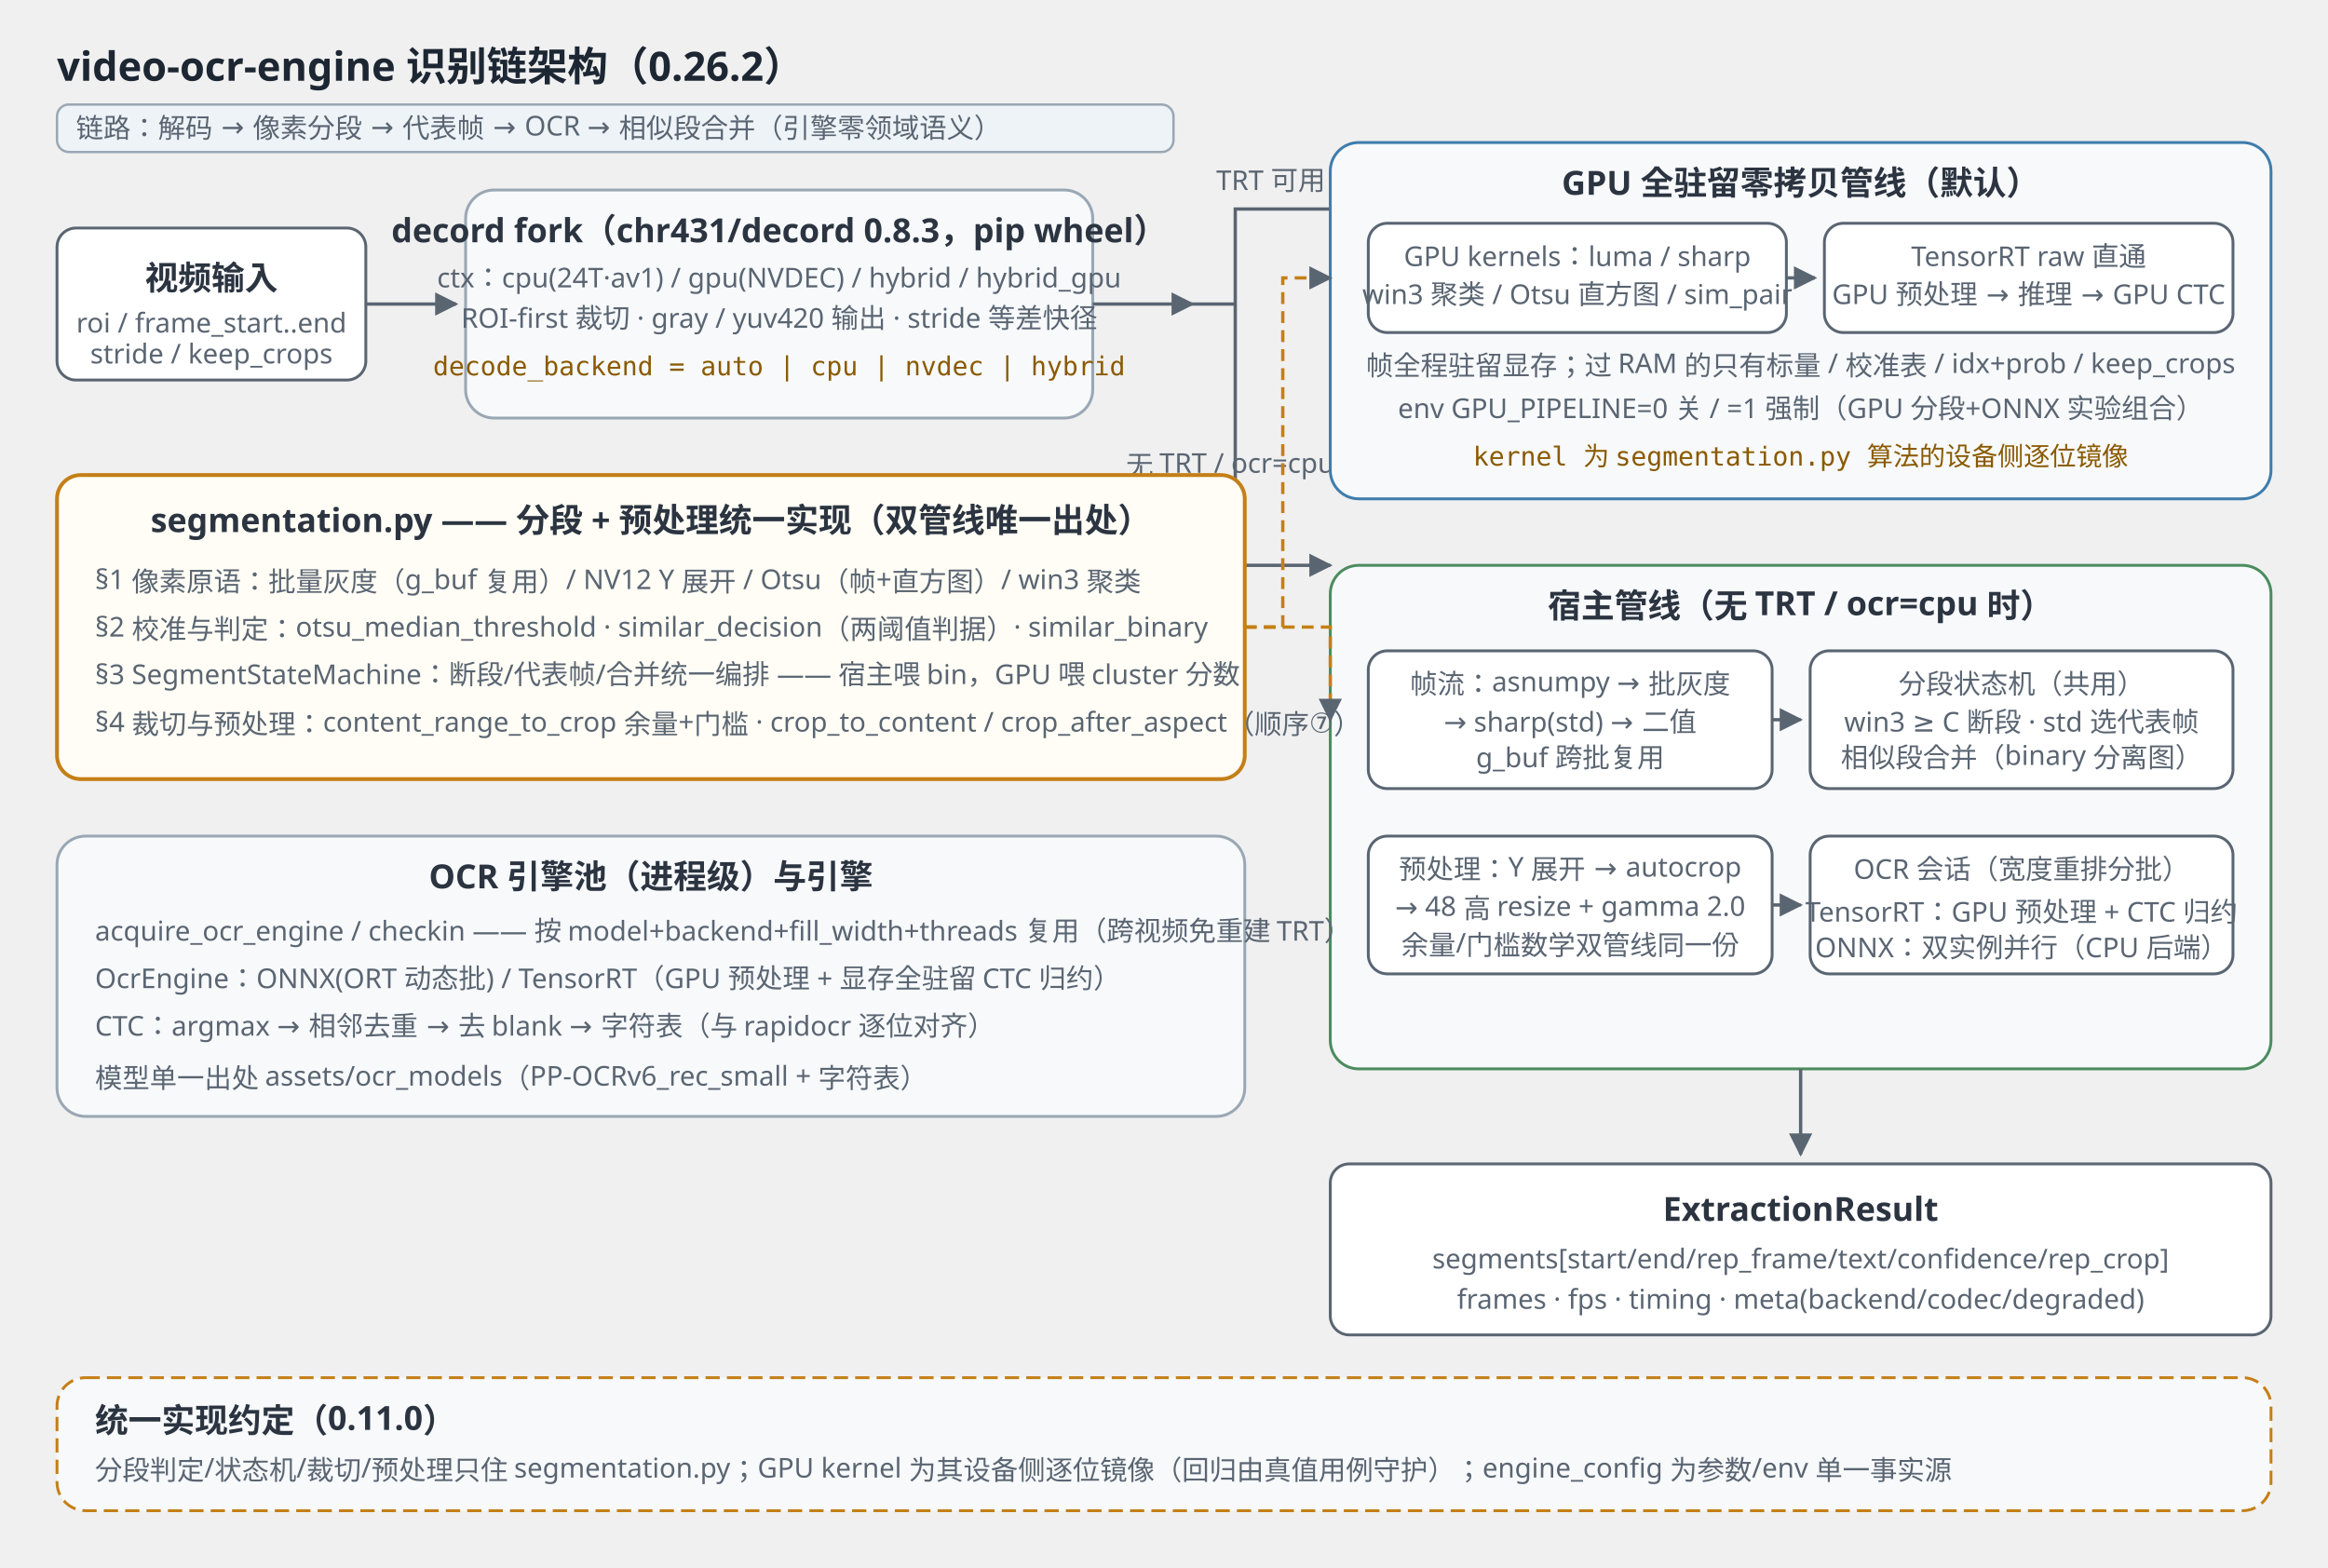
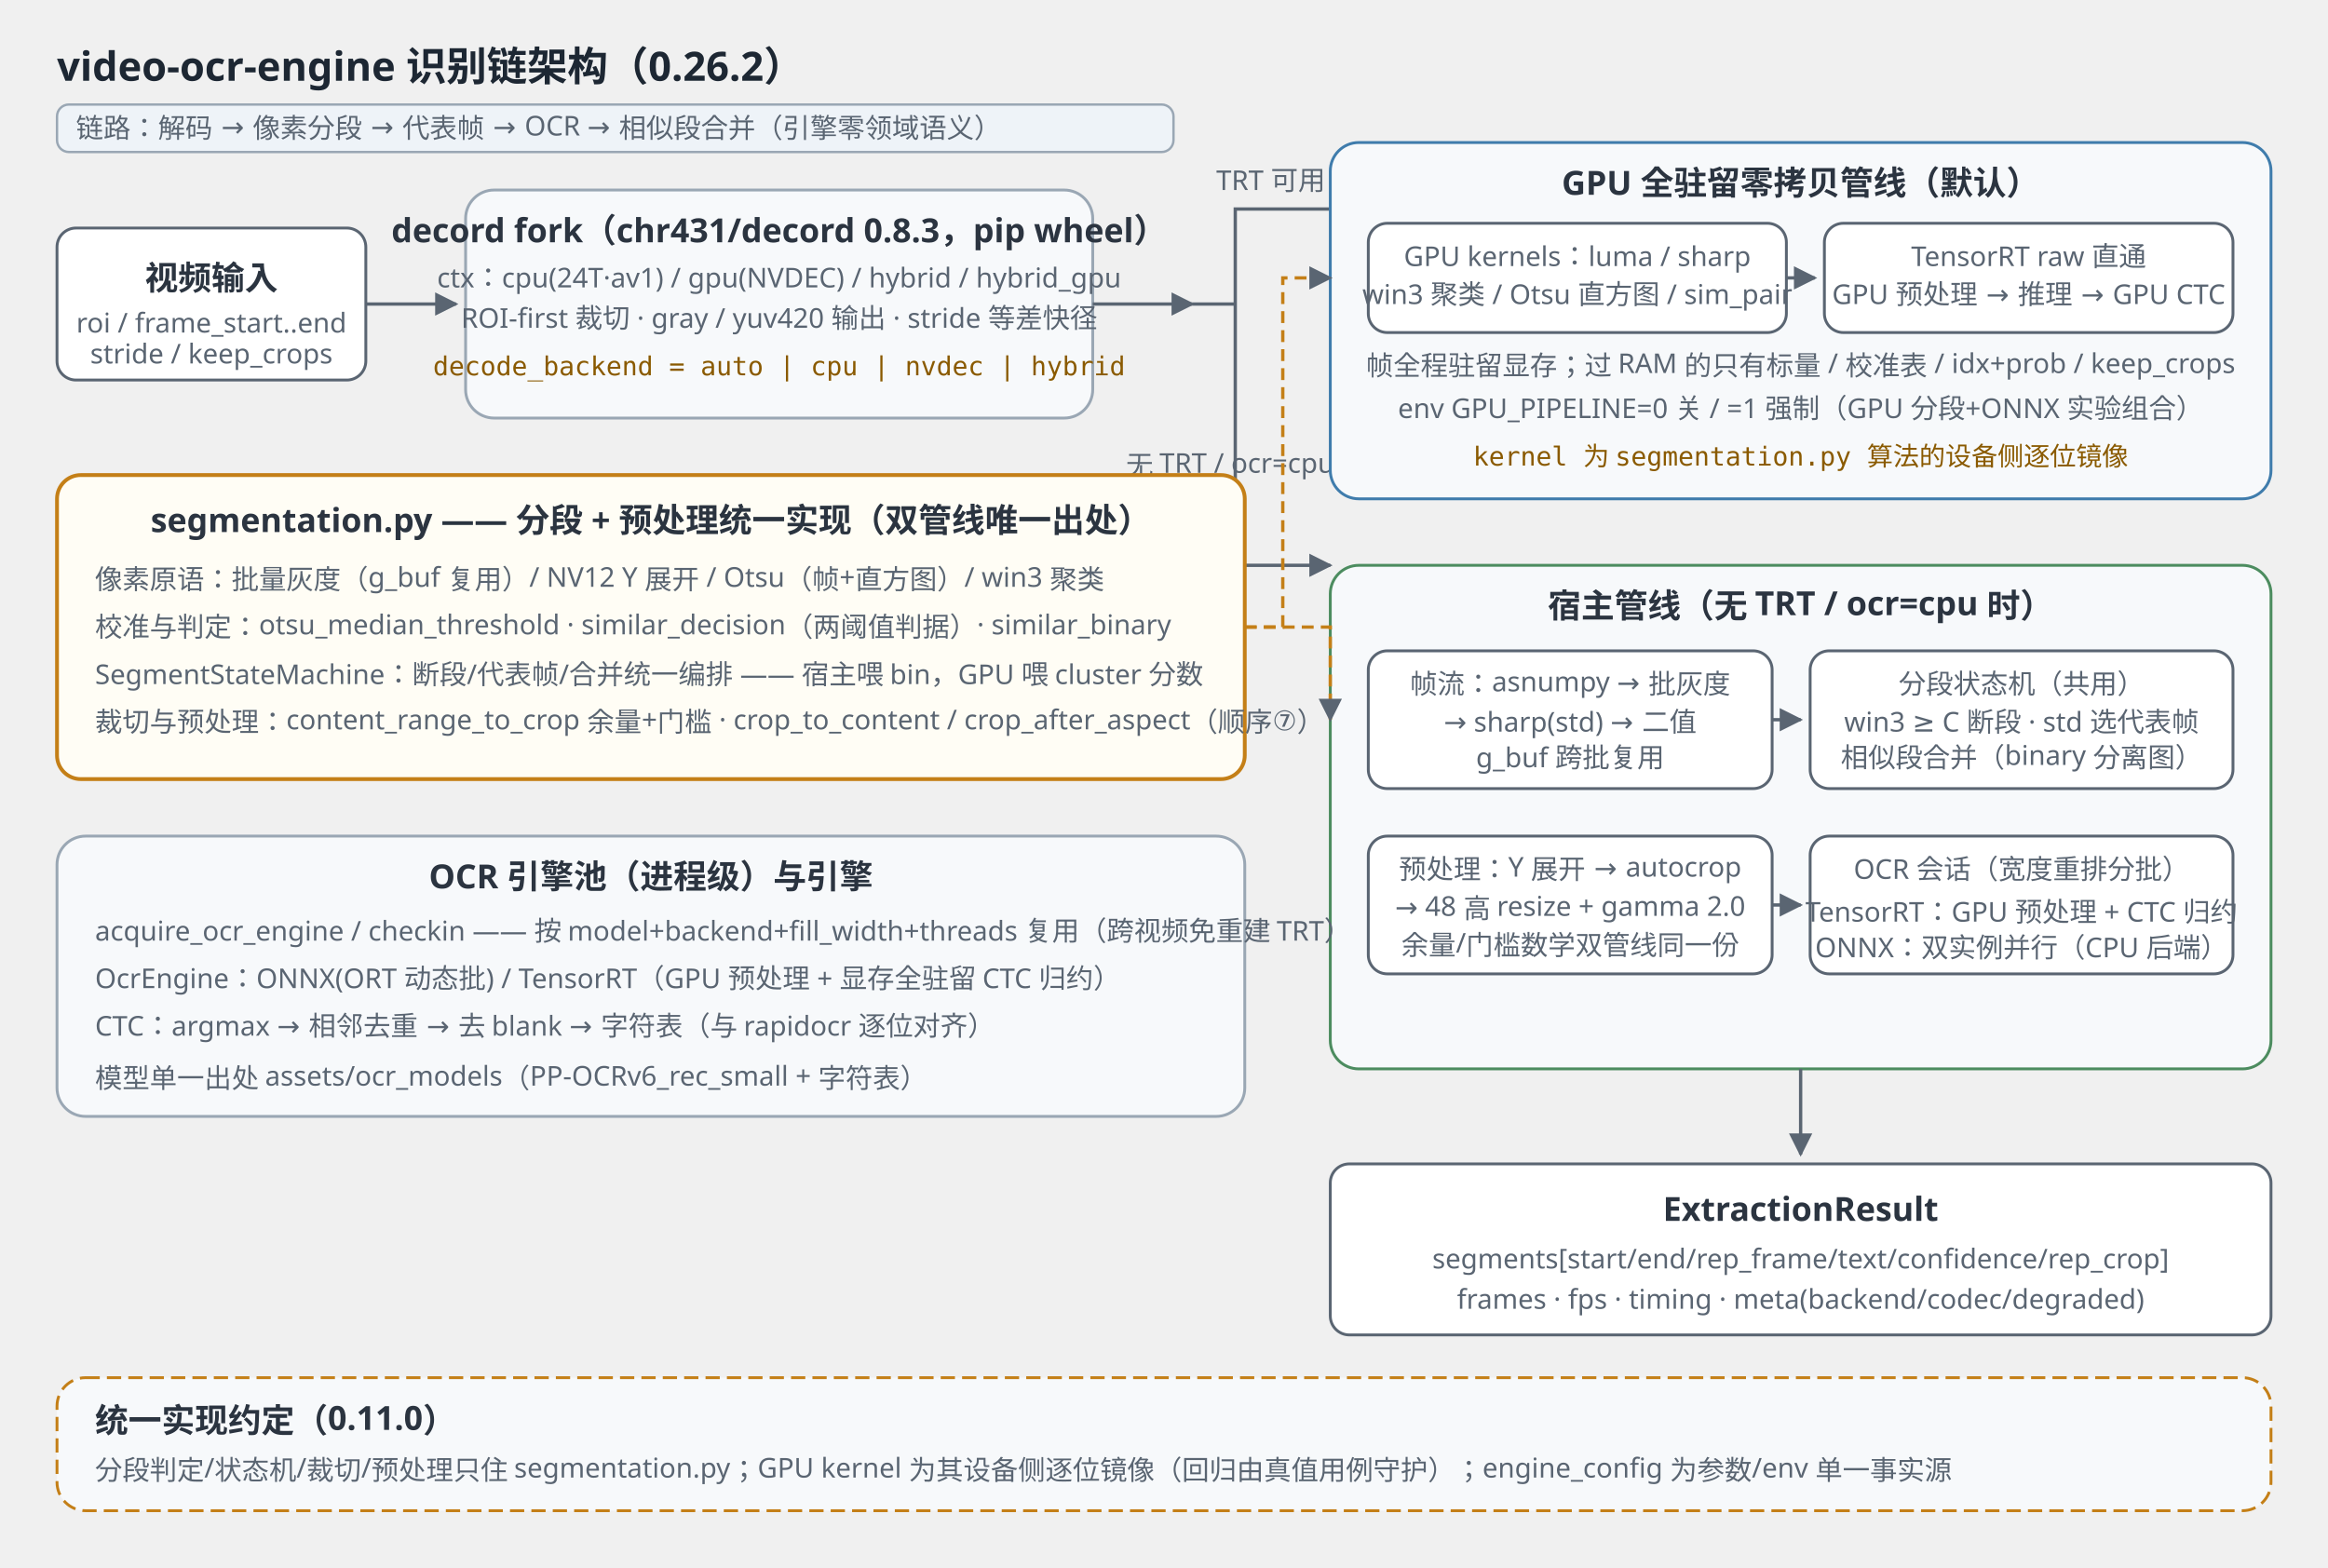
<svg xmlns="http://www.w3.org/2000/svg" width="980" height="660" viewBox="0 0 980 660" font-family="'Segoe UI','Microsoft YaHei',sans-serif">
  <defs>
    <marker id="arrow" viewBox="0 0 10 10" refX="9" refY="5" markerWidth="7" markerHeight="7" orient="auto-start-reverse">
      <path d="M0,0 L10,5 L0,10 z" fill="#5a6572" />
    </marker>
    <style>
      .box { fill:#ffffff; stroke:#5a6572; stroke-width:1.2; rx:8; }
      .grp { fill:#f7f9fb; stroke:#9aa7b4; stroke-width:1.2; rx:12; }
      .unified { fill:#fffdf5; stroke:#c47f17; stroke-width:1.6; rx:10; }
      .lbl { fill:#2b3440; font-size:14px; font-weight:600; }
      .sub { fill:#5a6572; font-size:11.5px; }
      .code { fill:#8a5a00; font-size:11px; font-family:Consolas,monospace; }
      .flow { stroke:#5a6572; stroke-width:1.4; fill:none; marker-end:url(#arrow); }
      .title { fill:#1d2733; font-size:17px; font-weight:700; }
      .badge { fill:#eef3f8; stroke:#9aa7b4; rx:5; }
    </style>
  </defs>
  <text x="24" y="34" class="title">video-ocr-engine 识别链架构（0.26.2）</text>
  <rect x="24" y="44" width="470" height="20" class="badge" />
  <text x="32" y="58" class="sub">链路：解码 → 像素分段 → 代表帧 → OCR → 相似段合并（引擎零领域语义）</text>
  <rect x="24" y="96" width="130" height="64" class="box" rx="8" />
  <text x="89" y="122" text-anchor="middle" class="lbl">视频输入</text>
  <text x="89" y="140" text-anchor="middle" class="sub">roi / frame_start..end</text>
  <text x="89" y="153" text-anchor="middle" class="sub">stride / keep_crops</text>
  <rect x="196" y="80" width="264" height="96" class="grp" rx="12" />
  <text x="328" y="102" text-anchor="middle" class="lbl">decord fork（chr431/decord 0.8.3，pip wheel）</text>
  <text x="328" y="121" text-anchor="middle" class="sub">ctx：cpu(24T·av1) / gpu(NVDEC) / hybrid / hybrid_gpu</text>
  <text x="328" y="138" text-anchor="middle" class="sub">ROI-first 裁切 · gray / yuv420 输出 · stride 等差快径</text>
  <text x="328" y="158" text-anchor="middle" class="code">decode_backend = auto | cpu | nvdec | hybrid</text>
  <line x1="154" y1="128" x2="192" y2="128" class="flow" />
  <line x1="460" y1="128" x2="502" y2="128" class="flow" />
  <path d="M502,128 H520 V88 H560 M520,128 V238 H560" class="flow" fill="none" />
  <text x="512" y="80" class="sub">TRT 可用</text>
  <text x="474" y="200" class="sub">无 TRT / ocr=cpu</text>
  <rect x="560" y="60" width="396" height="150" class="grp" rx="12" style="stroke:#3f7cac" />
  <text x="758" y="82" text-anchor="middle" class="lbl" fill="#2c5d82">GPU 全驻留零拷贝管线（默认）</text>
  <rect x="576" y="94" width="176" height="46" class="box" rx="8" />
  <text x="664" y="112" text-anchor="middle" class="sub" fill="#2b3440" font-size="12.5">GPU kernels：luma / sharp</text>
  <text x="664" y="128" text-anchor="middle" class="sub" fill="#2b3440" font-size="12.5">win3 聚类 / Otsu 直方图 / sim_pair</text>
  <rect x="768" y="94" width="172" height="46" class="box" rx="8" />
  <text x="854" y="112" text-anchor="middle" class="sub" fill="#2b3440" font-size="12.5">TensorRT raw 直通</text>
  <text x="854" y="128" text-anchor="middle" class="sub" font-size="12.5">GPU 预处理 → 推理 → GPU CTC</text>
  <line x1="752" y1="117" x2="764" y2="117" class="flow" />
  <text x="758" y="158" text-anchor="middle" class="sub">帧全程驻留显存；过 RAM 的只有标量 / 校准表 / idx+prob / keep_crops</text>
  <text x="758" y="176" text-anchor="middle" class="sub">env GPU_PIPELINE=0 关 / =1 强制（GPU 分段+ONNX 实验组合）</text>
  <text x="758" y="196" text-anchor="middle" class="code">kernel 为 segmentation.py 算法的设备侧逐位镜像</text>
  <rect x="560" y="238" width="396" height="212" class="grp" rx="12" style="stroke:#4c8c5f" />
  <text x="758" y="260" text-anchor="middle" class="lbl" fill="#386e49">宿主管线（无 TRT / ocr=cpu 时）</text>
  <rect x="576" y="274" width="170" height="58" class="box" rx="8" />
  <text x="661" y="292" text-anchor="middle" class="sub" fill="#2b3440" font-size="12.5">帧流：asnumpy → 批灰度</text>
  <text x="661" y="308" text-anchor="middle" class="sub" font-size="12.5">→ sharp(std) → 二值</text>
  <text x="661" y="323" text-anchor="middle" class="sub" font-size="12.5">g_buf 跨批复用</text>
  <rect x="762" y="274" width="178" height="58" class="box" rx="8" />
  <text x="851" y="292" text-anchor="middle" class="sub" fill="#2b3440" font-size="12.5">分段状态机（共用）</text>
  <text x="851" y="308" text-anchor="middle" class="sub" font-size="12.5">win3 ≥ C 断段 · std 选代表帧</text>
  <text x="851" y="323" text-anchor="middle" class="sub" font-size="12.5">相似段合并（binary 分离图）</text>
  <line x1="746" y1="303" x2="758" y2="303" class="flow" />
  <rect x="576" y="352" width="170" height="58" class="box" rx="8" />
  <text x="661" y="370" text-anchor="middle" class="sub" fill="#2b3440" font-size="12.5">预处理：Y 展开 → autocrop</text>
  <text x="661" y="386" text-anchor="middle" class="sub" font-size="12.5">→ 48 高 resize + gamma 2.0</text>
  <text x="661" y="402" text-anchor="middle" class="sub" font-size="12.5">余量/门槛数学双管线同一份</text>
  <rect x="762" y="352" width="178" height="58" class="box" rx="8" />
  <text x="851" y="370" text-anchor="middle" class="sub" fill="#2b3440" font-size="12.5">OCR 会话（宽度重排分批）</text>
  <text x="851" y="388" text-anchor="middle" class="sub" font-size="12">TensorRT：GPU 预处理 + CTC 归约</text>
  <text x="851" y="403" text-anchor="middle" class="sub" font-size="12">ONNX：双实例并行（CPU 后端）</text>
  <line x1="746" y1="381" x2="758" y2="381" class="flow" />
  <rect x="560" y="490" width="396" height="72" class="box" rx="8" />
  <text x="758" y="514" text-anchor="middle" class="lbl">ExtractionResult</text>
  <text x="758" y="534" text-anchor="middle" class="sub">segments[start/end/rep_frame/text/confidence/rep_crop]</text>
  <text x="758" y="551" text-anchor="middle" class="sub">frames · fps · timing · meta(backend/codec/degraded)</text>
  <line x1="758" y1="450" x2="758" y2="486" class="flow" />
  <rect x="24" y="200" width="500" height="128" class="unified" rx="10" />
  <text x="274" y="224" text-anchor="middle" class="lbl" fill="#8a5a00" font-size="15">segmentation.py —— 分段 + 预处理统一实现（双管线唯一出处）</text>
-   <text x="40" y="248" class="sub">§1 像素原语：批量灰度（g_buf 复用）/ NV12 Y 展开 / Otsu（帧+直方图）/ win3 聚类</text>
-   <text x="40" y="268" class="sub">§2 校准与判定：otsu_median_threshold · similar_decision（两阈值判据）· similar_binary</text>
-   <text x="40" y="288" class="sub">§3 SegmentStateMachine：断段/代表帧/合并统一编排 —— 宿主喂 bin，GPU 喂 cluster 分数</text>
-   <text x="40" y="308" class="sub">§4 裁切与预处理：content_range_to_crop 余量+门槛 · crop_to_content / crop_after_aspect（顺序⑦）</text>
+   <text x="40" y="248" class="sub">像素原语：批量灰度（g_buf 复用）/ NV12 Y 展开 / Otsu（帧+直方图）/ win3 聚类</text>
+   <text x="40" y="268" class="sub">校准与判定：otsu_median_threshold · similar_decision（两阈值判据）· similar_binary</text>
+   <text x="40" y="288" class="sub">SegmentStateMachine：断段/代表帧/合并统一编排 —— 宿主喂 bin，GPU 喂 cluster 分数</text>
+   <text x="40" y="308" class="sub">裁切与预处理：content_range_to_crop 余量+门槛 · crop_to_content / crop_after_aspect（顺序⑦）</text>
  <path d="M524,264 H560 V303" class="flow" style="stroke:#c47f17;stroke-dasharray:5 3" fill="none" />
  <path d="M524,264 H540 V117 H560" class="flow" style="stroke:#c47f17;stroke-dasharray:5 3" fill="none" />
  <rect x="24" y="352" width="500" height="118" class="grp" rx="12" style="stroke:#9aa7b4" />
  <text x="274" y="374" text-anchor="middle" class="lbl">OCR 引擎池（进程级）与引擎</text>
  <text x="40" y="396" class="sub">acquire_ocr_engine / checkin —— 按 model+backend+fill_width+threads 复用（跨视频免重建 TRT）</text>
  <text x="40" y="416" class="sub">OcrEngine：ONNX(ORT 动态批) / TensorRT（GPU 预处理 + 显存全驻留 CTC 归约）</text>
  <text x="40" y="436" class="sub">CTC：argmax → 相邻去重 → 去 blank → 字符表（与 rapidocr 逐位对齐）</text>
  <text x="40" y="458" class="sub">模型单一出处 assets/ocr_models（PP-OCRv6_rec_small + 字符表）</text>
  <rect x="24" y="580" width="932" height="56" class="grp" rx="12" style="stroke:#c47f17;stroke-dasharray:6 3" />
  <text x="40" y="603" class="lbl" fill="#8a5a00" font-size="13">统一实现约定（0.11.0）</text>
  <text x="40" y="623" class="sub">分段判定/状态机/裁切/预处理只住 segmentation.py；GPU kernel 为其设备侧逐位镜像（回归由真值用例守护）；engine_config 为参数/env 单一事实源</text>
</svg>
